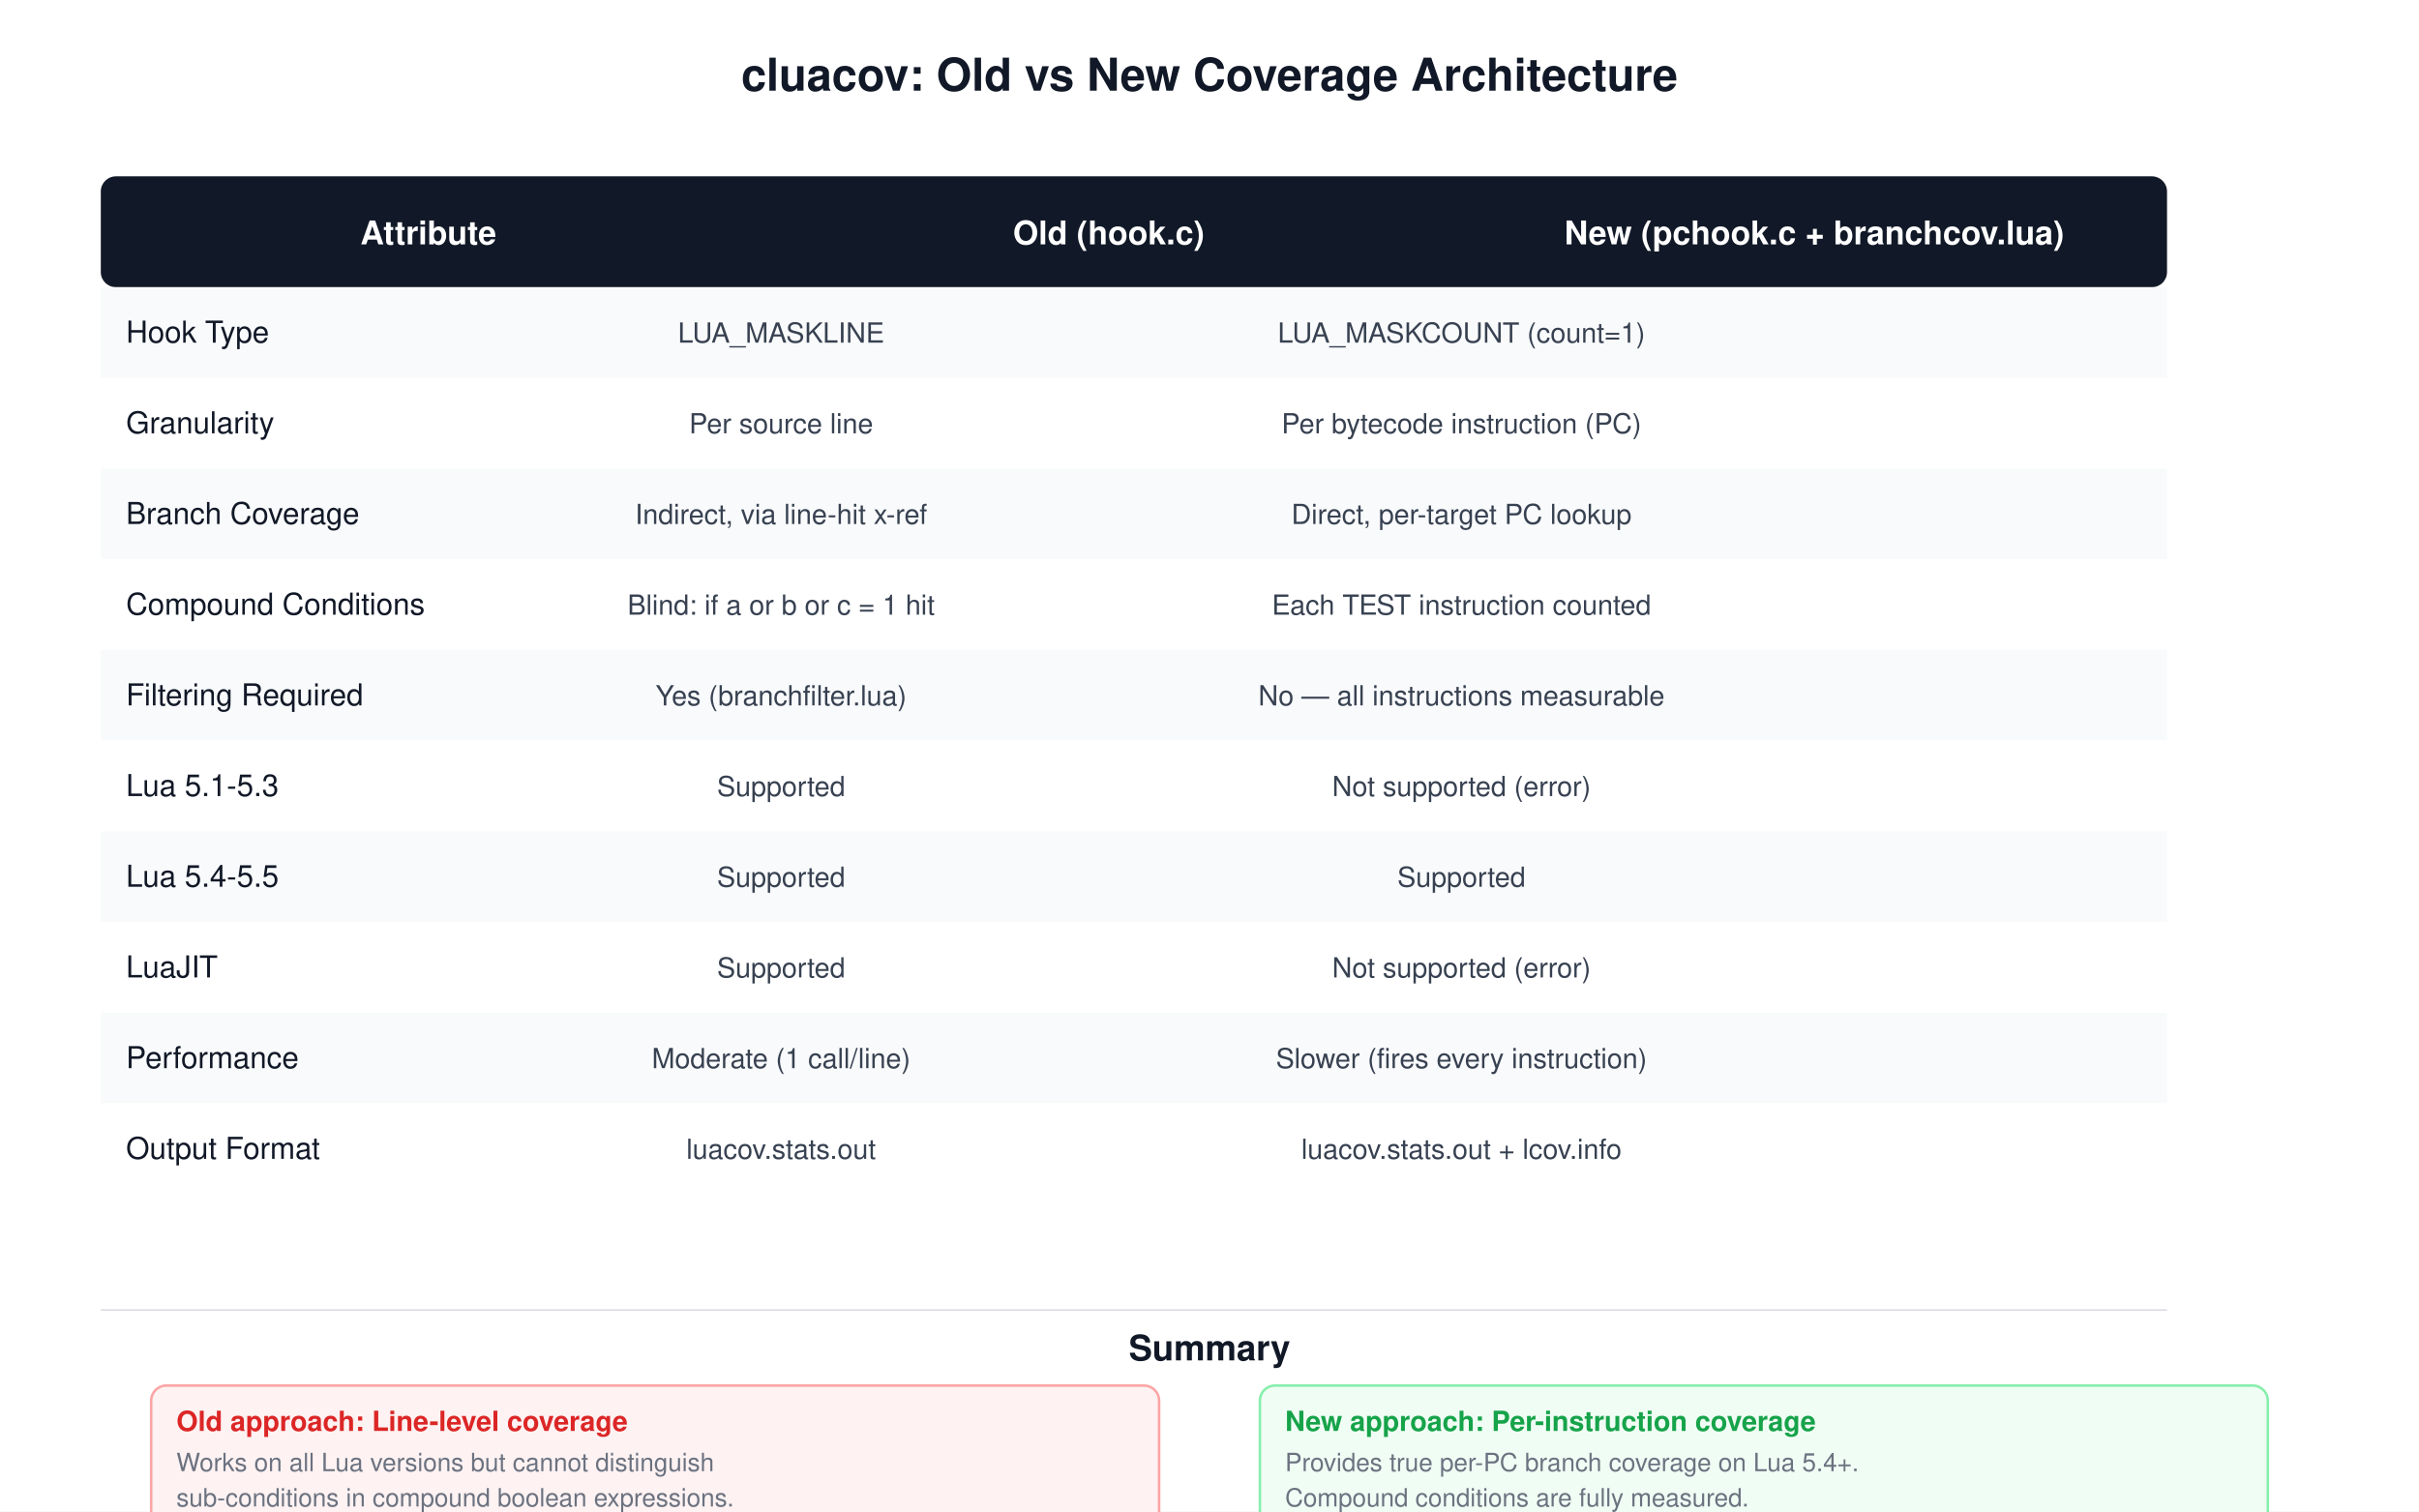
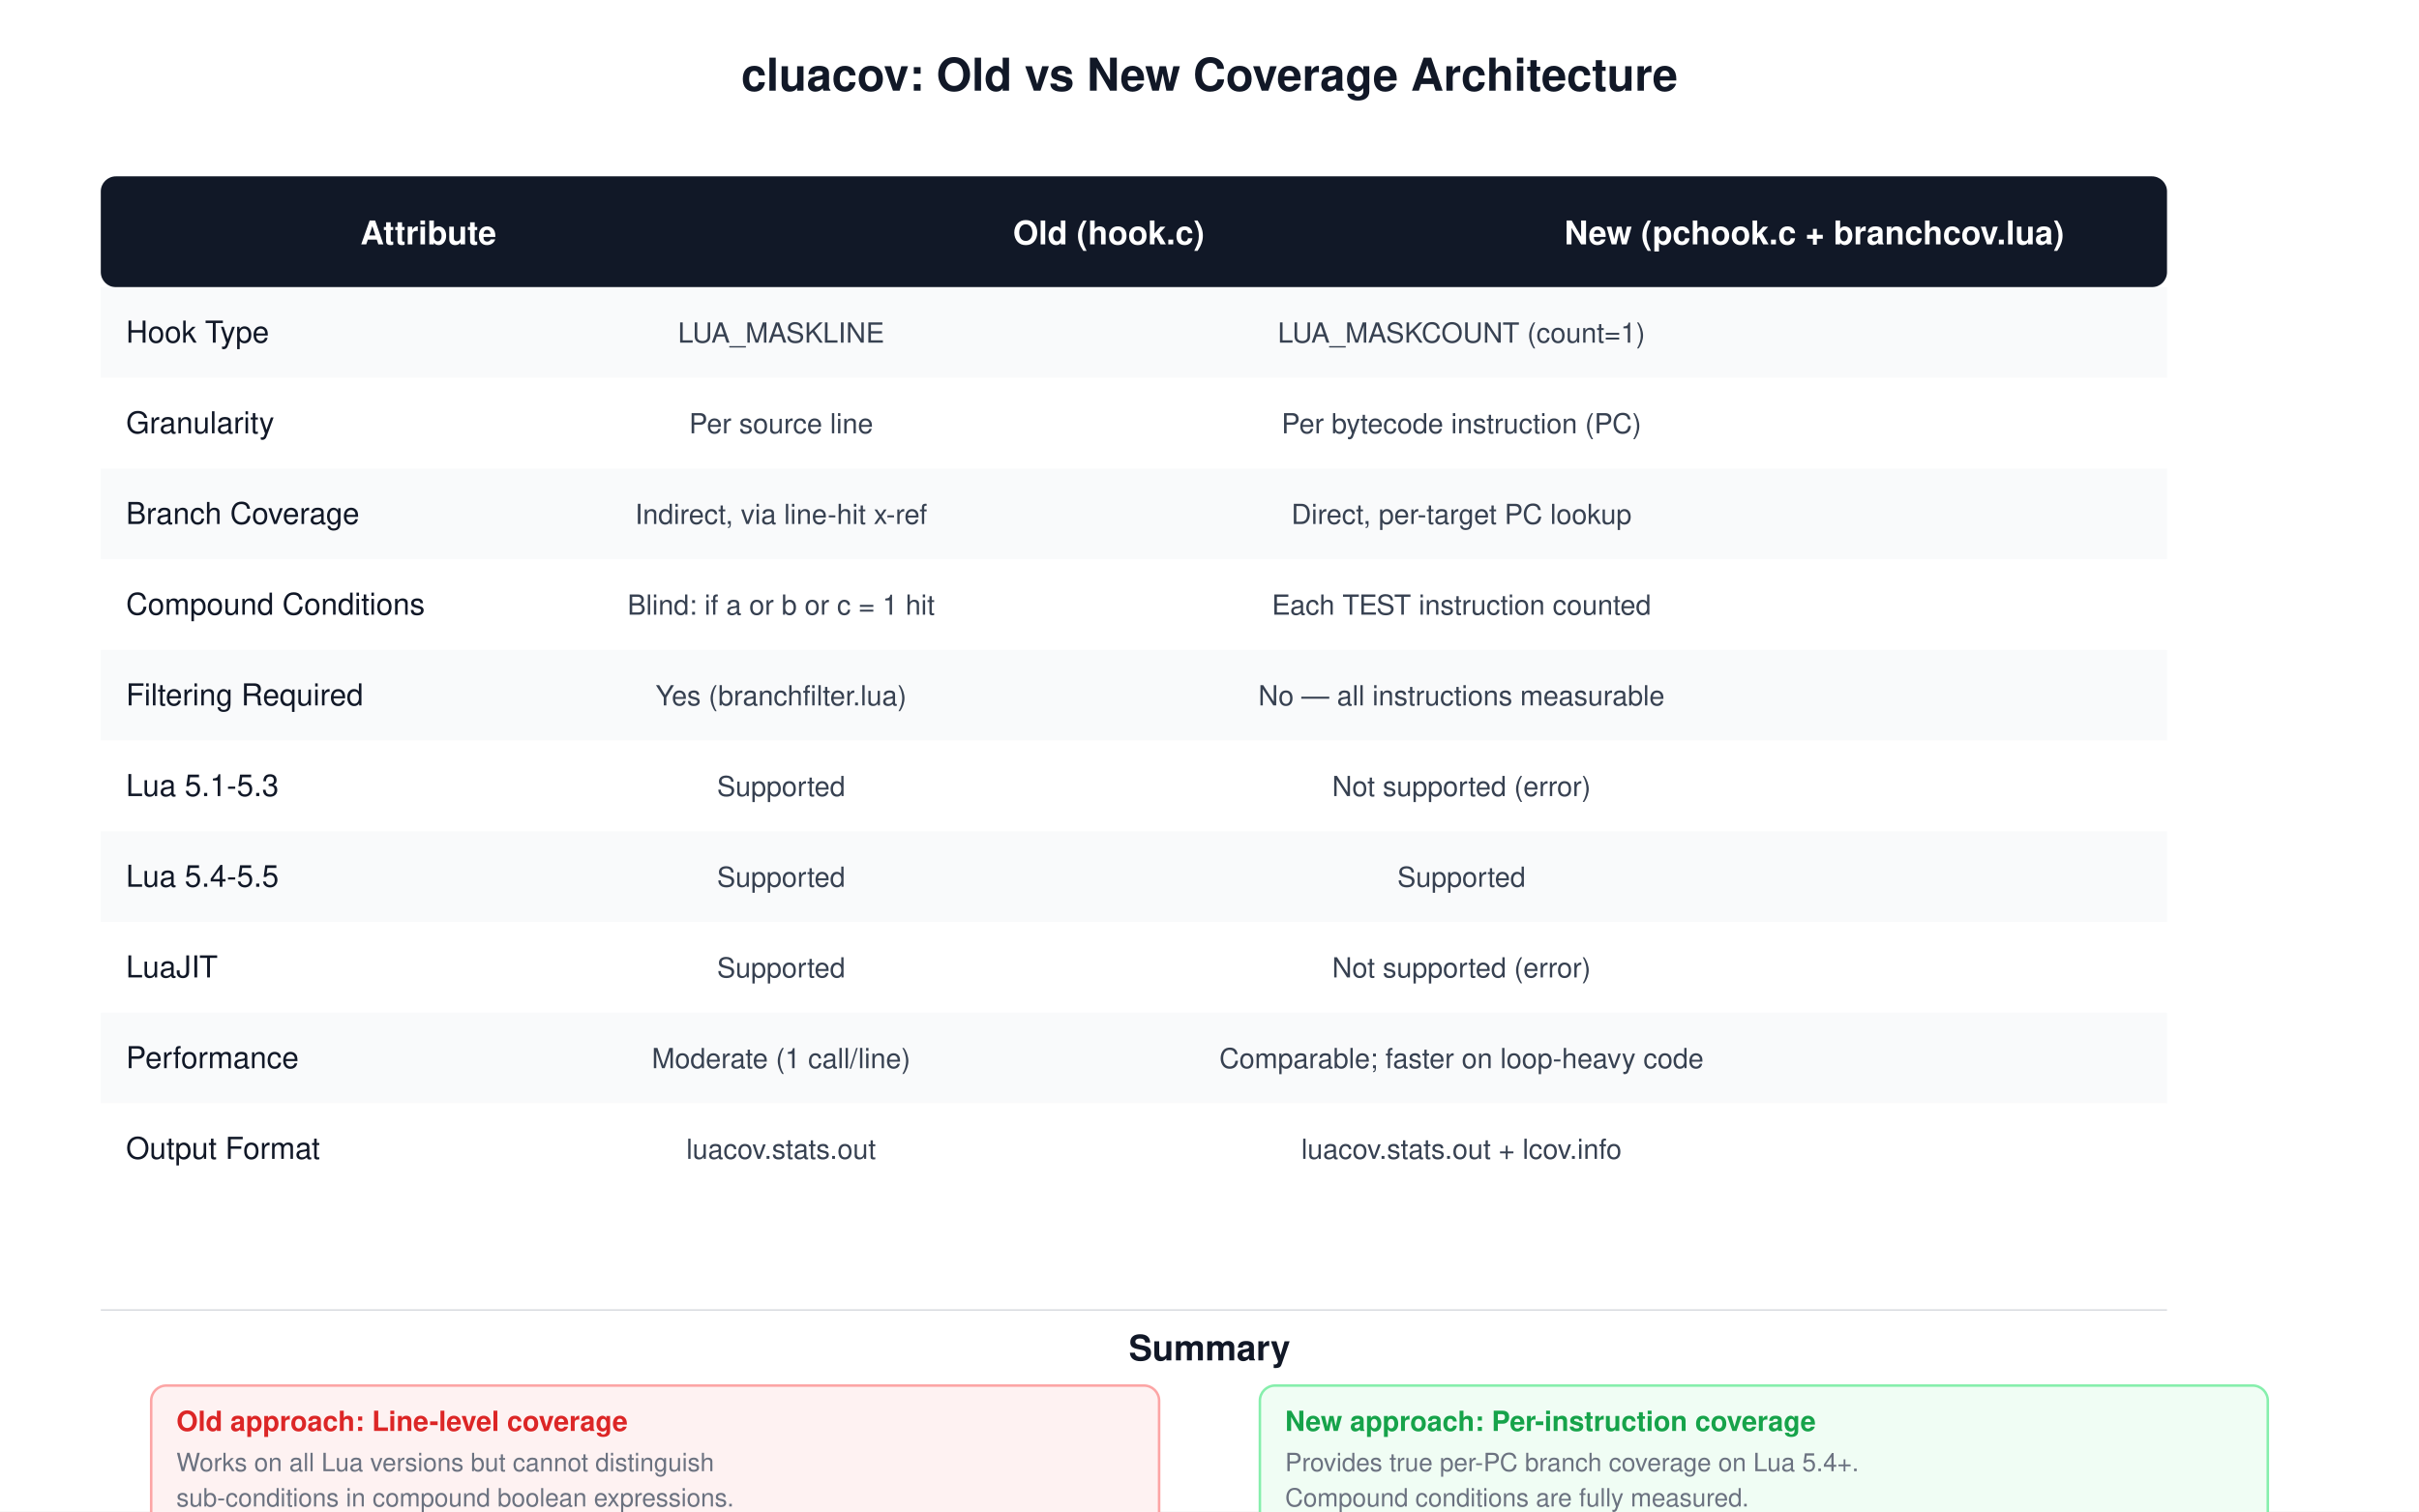
<svg xmlns="http://www.w3.org/2000/svg" viewBox="0 0 960 600" width="960" height="600">
  <style>
    text { font-family: 'Helvetica Neue', Helvetica, Arial, 'PingFang SC', 'Microsoft YaHei', 'Microsoft JhengHei', 'SimHei', sans-serif; }
  </style>
  <rect width="960" height="600" fill="#ffffff" />
  <text x="480" y="36" text-anchor="middle" font-size="18" font-weight="600" fill="#111827">cluacov: Old vs New Coverage Architecture</text>
  <rect x="40" y="70" width="820" height="44" rx="6" ry="6" fill="#111827" />
  <text x="170" y="97" text-anchor="middle" font-size="13" font-weight="600" fill="#ffffff">Attribute</text>
  <text x="440" y="97" text-anchor="middle" font-size="13" font-weight="600" fill="#ffffff">Old (hook.c)</text>
  <text x="720" y="97" text-anchor="middle" font-size="13" font-weight="600" fill="#ffffff">New (pchook.c + branchcov.lua)</text>
  <rect x="40" y="114" width="820" height="36" fill="#f9fafb" />
  <text x="50" y="136" font-size="12" fill="#111827">Hook Type</text>
  <text x="310" y="136" text-anchor="middle" font-size="11" fill="#374151">LUA_MASKLINE</text>
  <text x="580" y="136" text-anchor="middle" font-size="11" fill="#374151">LUA_MASKCOUNT (count=1)</text>
  <rect x="40" y="150" width="820" height="36" fill="#ffffff" />
  <text x="50" y="172" font-size="12" fill="#111827">Granularity</text>
  <text x="310" y="172" text-anchor="middle" font-size="11" fill="#374151">Per source line</text>
  <text x="580" y="172" text-anchor="middle" font-size="11" fill="#374151">Per bytecode instruction (PC)</text>
  <rect x="40" y="186" width="820" height="36" fill="#f9fafb" />
  <text x="50" y="208" font-size="12" fill="#111827">Branch Coverage</text>
  <text x="310" y="208" text-anchor="middle" font-size="11" fill="#374151">Indirect, via line-hit x-ref</text>
  <text x="580" y="208" text-anchor="middle" font-size="11" fill="#374151">Direct, per-target PC lookup</text>
  <rect x="40" y="222" width="820" height="36" fill="#ffffff" />
  <text x="50" y="244" font-size="12" fill="#111827">Compound Conditions</text>
  <text x="310" y="244" text-anchor="middle" font-size="11" fill="#374151">Blind: if a or b or c = 1 hit</text>
  <text x="580" y="244" text-anchor="middle" font-size="11" fill="#374151">Each TEST instruction counted</text>
  <rect x="40" y="258" width="820" height="36" fill="#f9fafb" />
  <text x="50" y="280" font-size="12" fill="#111827">Filtering Required</text>
  <text x="310" y="280" text-anchor="middle" font-size="11" fill="#374151">Yes (branchfilter.lua)</text>
  <text x="580" y="280" text-anchor="middle" font-size="11" fill="#374151">No — all instructions measurable</text>
  <rect x="40" y="294" width="820" height="36" fill="#ffffff" />
  <text x="50" y="316" font-size="12" fill="#111827">Lua 5.1-5.3</text>
  <text x="310" y="316" text-anchor="middle" font-size="11" fill="#374151">Supported</text>
  <text x="580" y="316" text-anchor="middle" font-size="11" fill="#374151">Not supported (error)</text>
  <rect x="40" y="330" width="820" height="36" fill="#f9fafb" />
  <text x="50" y="352" font-size="12" fill="#111827">Lua 5.4-5.5</text>
  <text x="310" y="352" text-anchor="middle" font-size="11" fill="#374151">Supported</text>
  <text x="580" y="352" text-anchor="middle" font-size="11" fill="#374151">Supported</text>
  <rect x="40" y="366" width="820" height="36" fill="#ffffff" />
  <text x="50" y="388" font-size="12" fill="#111827">LuaJIT</text>
  <text x="310" y="388" text-anchor="middle" font-size="11" fill="#374151">Supported</text>
  <text x="580" y="388" text-anchor="middle" font-size="11" fill="#374151">Not supported (error)</text>
  <rect x="40" y="402" width="820" height="36" fill="#f9fafb" />
  <text x="50" y="424" font-size="12" fill="#111827">Performance</text>
  <text x="310" y="424" text-anchor="middle" font-size="11" fill="#374151">Moderate (1 call/line)</text>
-   <text x="580" y="424" text-anchor="middle" font-size="11" fill="#374151">Slower (fires every instruction)</text>
+   <text x="580" y="424" text-anchor="middle" font-size="11" fill="#374151">Comparable; faster on loop-heavy code</text>
  <rect x="40" y="438" width="820" height="36" fill="#ffffff" />
  <text x="50" y="460" font-size="12" fill="#111827">Output Format</text>
  <text x="310" y="460" text-anchor="middle" font-size="11" fill="#374151">luacov.stats.out</text>
  <text x="580" y="460" text-anchor="middle" font-size="11" fill="#374151">luacov.stats.out + lcov.info</text>
  <line x1="40" y1="520" x2="860" y2="520" stroke="#d1d5db" stroke-width="0.5" />
  <text x="480" y="540" text-anchor="middle" font-size="14" font-weight="600" fill="#111827">Summary</text>
  <rect x="60" y="550" width="400" height="80" rx="6" ry="6" fill="#fef2f2" stroke="#fca5a5" stroke-width="1" />
  <text x="70" y="568" font-size="11" font-weight="600" fill="#dc2626">Old approach: Line-level coverage</text>
  <text x="70" y="584" font-size="10" fill="#6b7280">Works on all Lua versions but cannot distinguish</text>
  <text x="70" y="598" font-size="10" fill="#6b7280">sub-conditions in compound boolean expressions.</text>
  <text x="70" y="612" font-size="10" fill="#6b7280">Branch coverage is approximate at best.</text>
  <rect x="500" y="550" width="400" height="80" rx="6" ry="6" fill="#f0fdf4" stroke="#86efac" stroke-width="1" />
  <text x="510" y="568" font-size="11" font-weight="600" fill="#16a34a">New approach: Per-instruction coverage</text>
  <text x="510" y="584" font-size="10" fill="#6b7280">Provides true per-PC branch coverage on Lua 5.4+.</text>
  <text x="510" y="598" font-size="10" fill="#6b7280">Compound conditions are fully measured.</text>
-   <text x="510" y="612" font-size="10" fill="#6b7280">Trade-off: slower and limited to Lua 5.4+.</text>
+   <text x="510" y="612" font-size="10" fill="#6b7280">Overhead comparable to C line hook; limited to Lua 5.4+.</text>
  <text x="480" y="640" text-anchor="middle" font-size="12" font-weight="600" fill="#6b7280">Both approaches use deepbranches.c (static branch discovery) and deepactivelines.c (active line detection).</text>
  <text x="480" y="656" text-anchor="middle" font-size="12" fill="#9ca3ac">The new approach replaces line-level hooking with instruction-level counting, enabling precise branch coverage.</text>
</svg>
